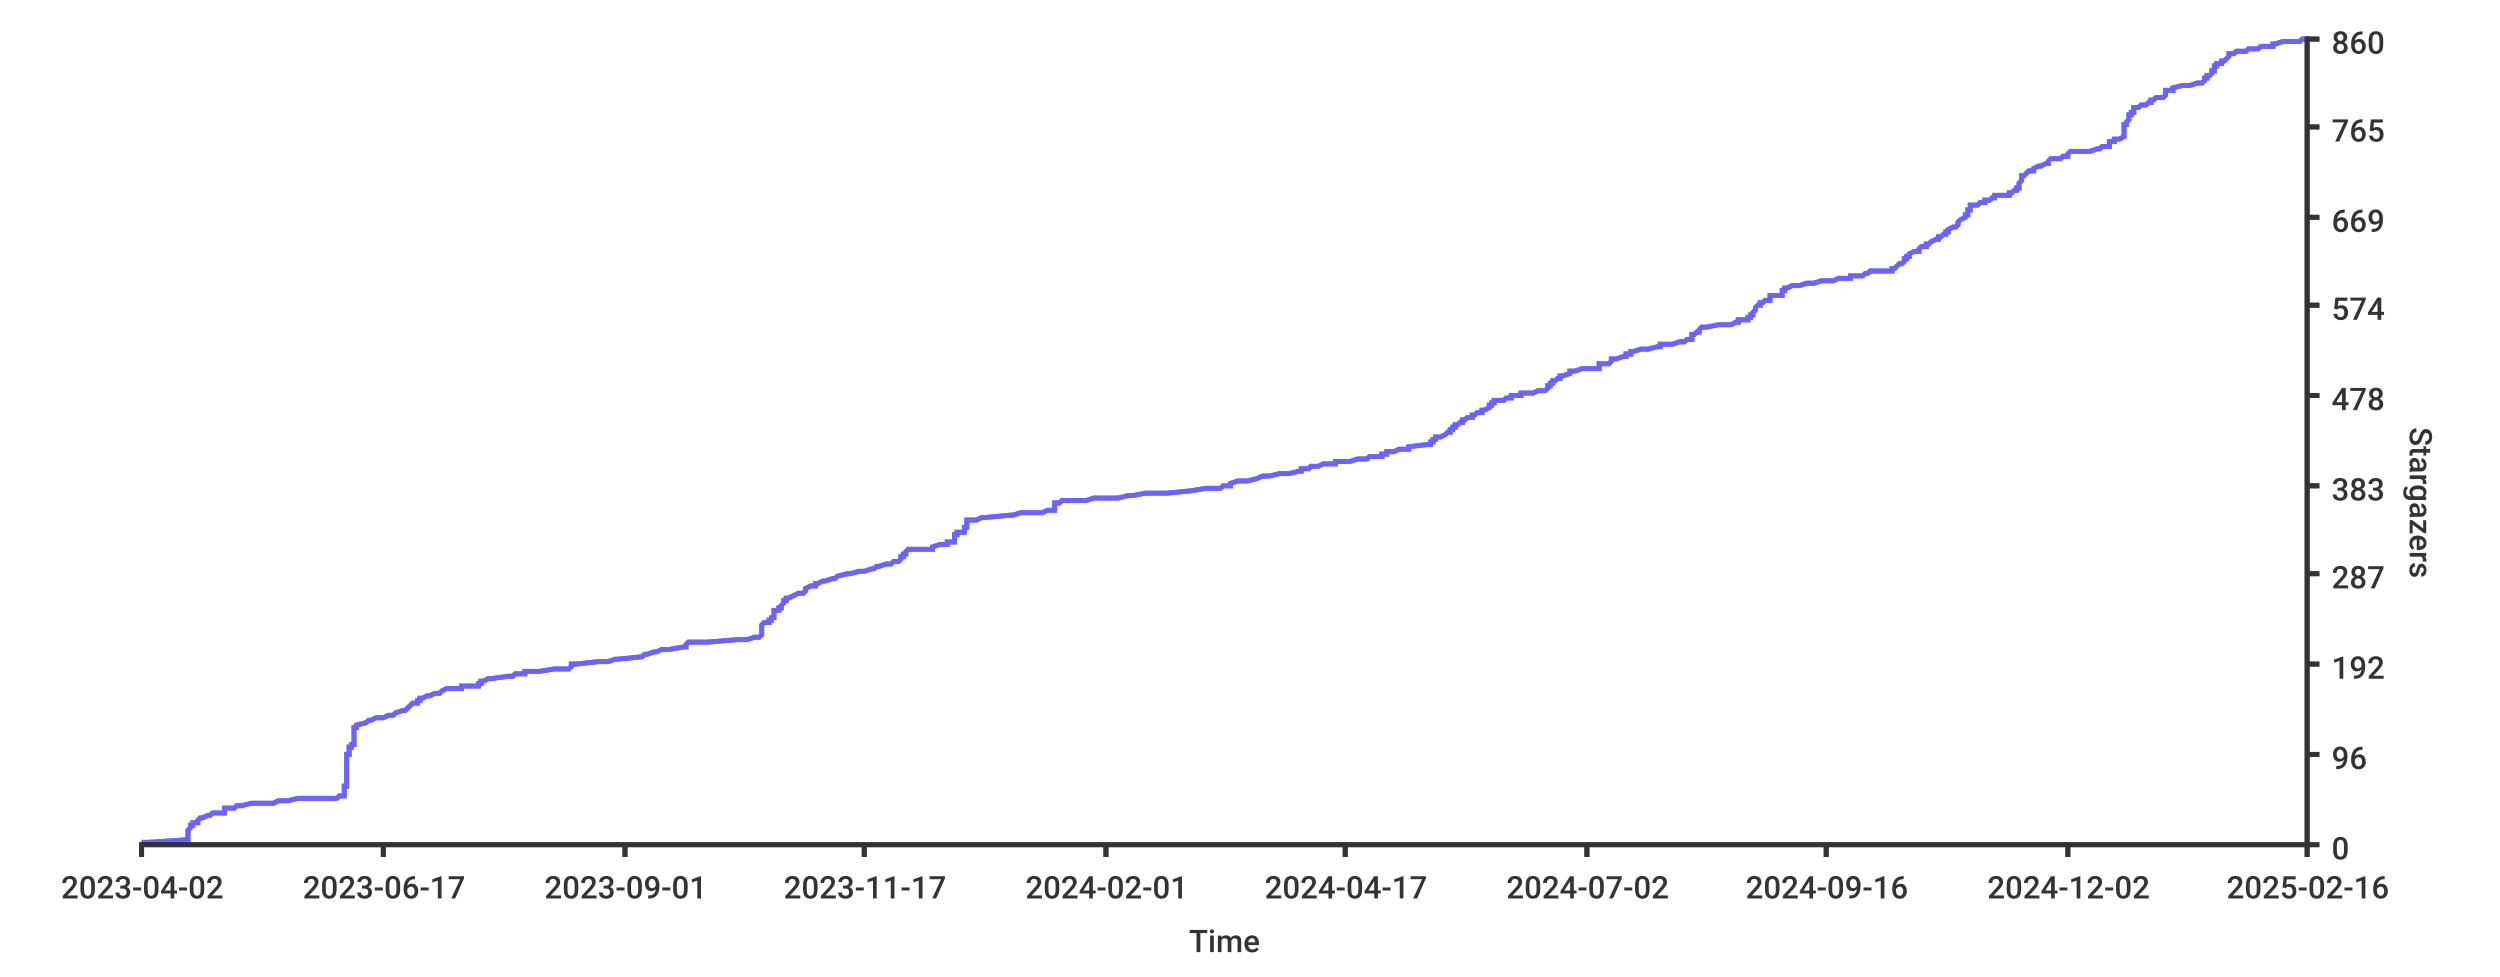
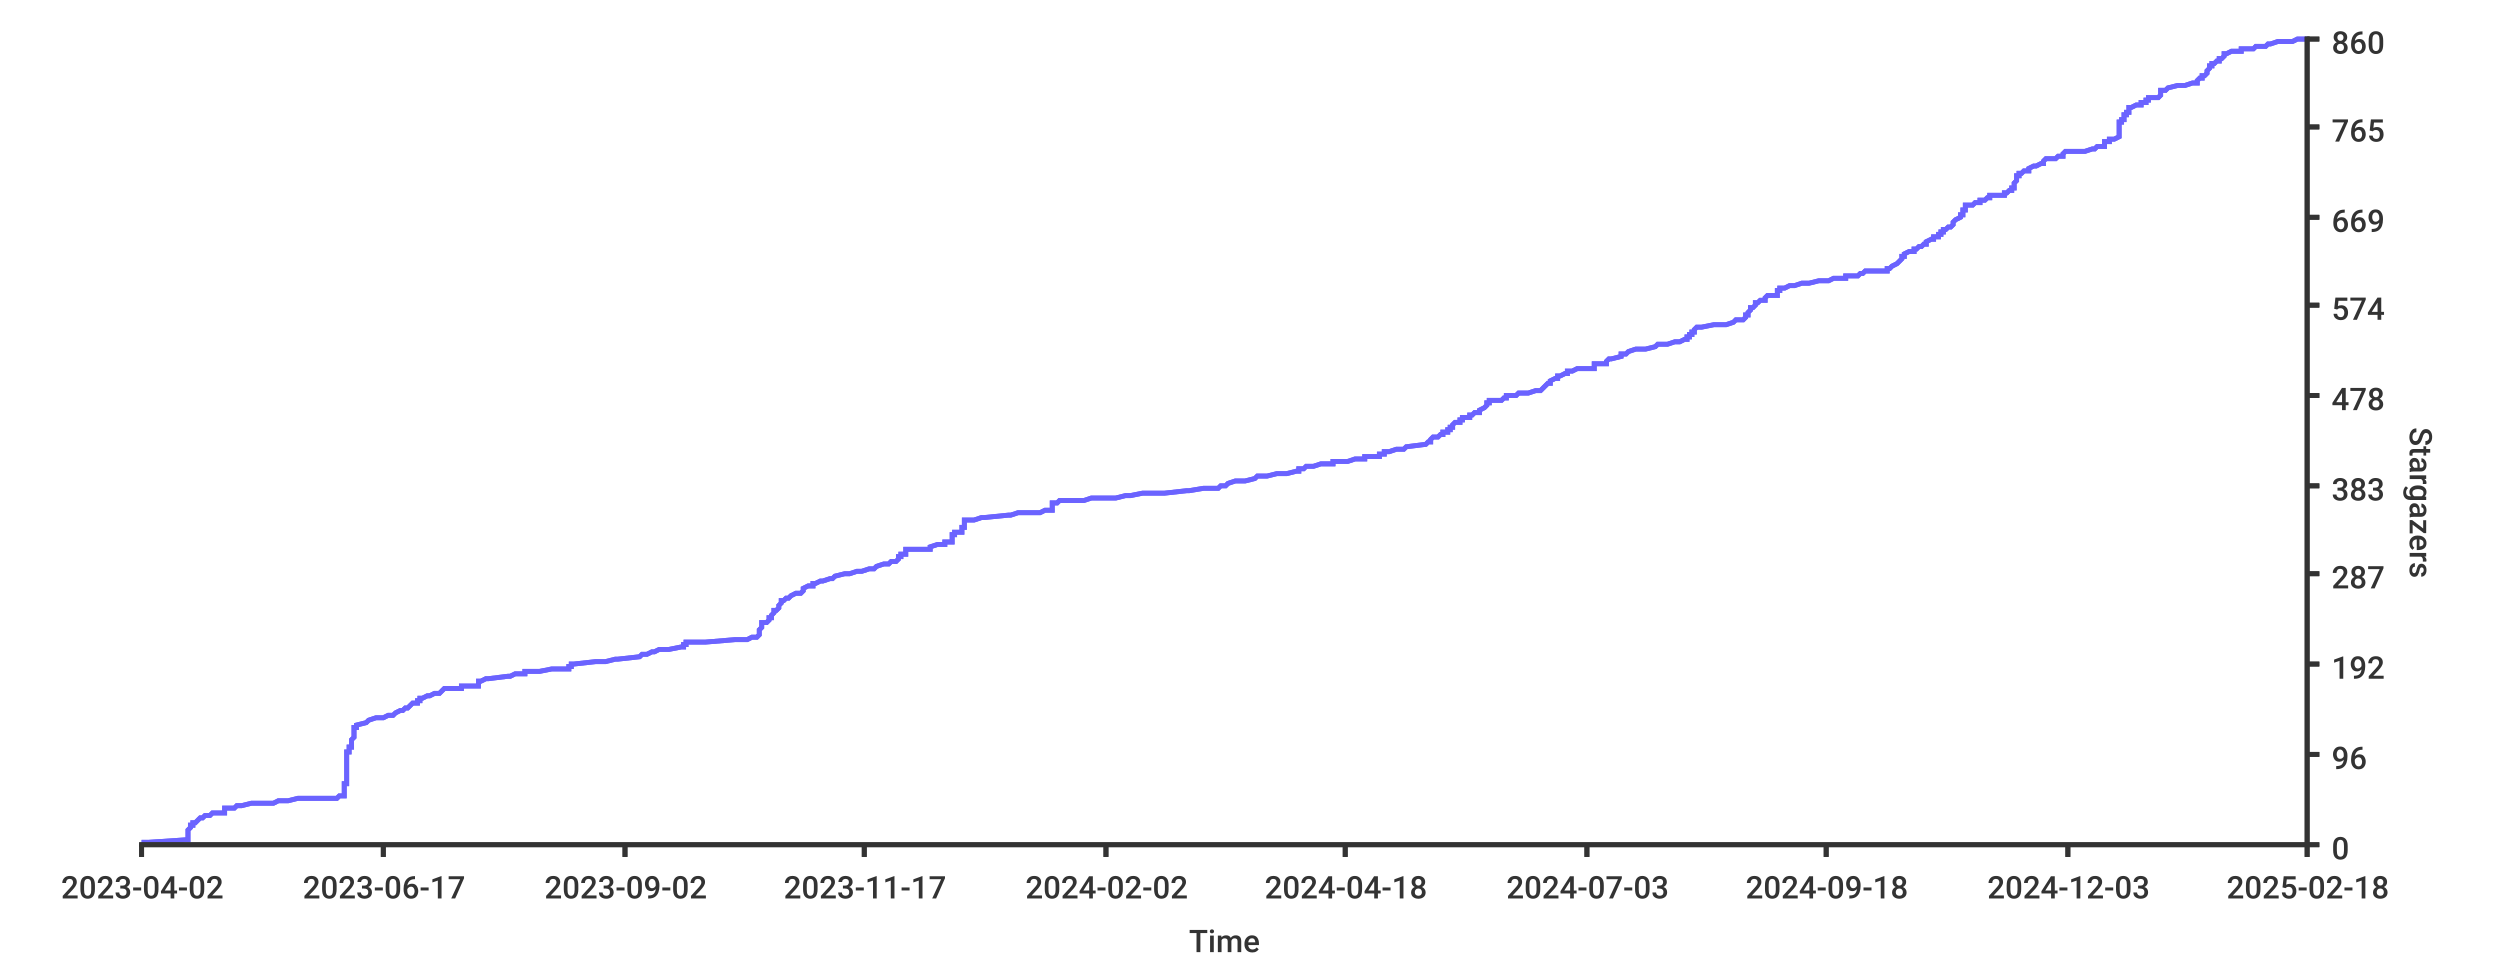
<svg xmlns="http://www.w3.org/2000/svg" width="1024px" height="400px">
  <style type="text/css">
path { fill: none; stroke: rgb(51,51,51); }
path.series { stroke: #6b63ff; }
rect.background { fill: rgb(255,255,255); stroke: none; }

text {
	stroke-width: 0;
	stroke: none;
	fill: rgba(51,51,51,1.0);
	font-size: 12.8px;
	font-family: 'Roboto Medium', sans-serif;
}
</style>
-   <rect x="0" y="0" width="1024px" height="400px" class="background" rx="8" />
-   <rect x="0" y="0" width="1024px" height="400px" class="background" rx="8" />
-   <path stroke-width="2" class="series" d="M 58 345 L 61 345 L 76 344 L 77 344 L 77 344 L 77 343 L 77 343 L 77 342 L 77 342 L 77 342 L 77 341 L 77 341 L 77 341 L 77 340 L 77 340 L 78 339 L 78 339 L 78 339 L 78 338 L 79 338 L 79 337 L 79 337 L 81 337 L 81 336 L 81 336 L 81 336 L 82 335 L 83 335 L 85 334 L 85 334 L 86 334 L 87 333 L 92 333 L 92 332 L 92 332 L 92 332 L 92 331 L 95 331 L 96 331 L 97 330 L 99 330 L 103 329 L 105 329 L 112 329 L 114 328 L 118 328 L 122 327 L 123 327 L 138 327 L 139 326 L 139 326 L 141 326 L 141 325 L 141 325 L 141 324 L 141 324 L 141 324 L 141 323 L 141 323 L 141 322 L 142 322 L 142 322 L 142 321 L 142 321 L 142 321 L 142 320 L 142 320 L 142 319 L 142 319 L 142 319 L 142 318 L 142 318 L 142 317 L 142 317 L 142 317 L 142 316 L 142 316 L 142 316 L 142 315 L 142 315 L 142 314 L 142 314 L 142 314 L 142 313 L 142 313 L 142 313 L 142 312 L 142 312 L 142 311 L 142 311 L 142 311 L 142 310 L 142 310 L 142 309 L 142 309 L 143 309 L 143 308 L 143 308 L 143 308 L 143 307 L 143 307 L 143 306 L 143 306 L 144 306 L 144 305 L 145 305 L 145 304 L 145 304 L 145 304 L 145 303 L 145 303 L 145 303 L 145 302 L 145 302 L 145 301 L 145 301 L 145 301 L 145 300 L 145 300 L 145 299 L 145 299 L 145 299 L 145 298 L 146 298 L 146 298 L 146 297 L 146 297 L 150 296 L 150 296 L 150 296 L 151 295 L 152 295 L 154 294 L 156 294 L 157 294 L 159 293 L 160 293 L 161 293 L 162 292 L 162 292 L 165 291 L 165 291 L 166 291 L 167 290 L 167 290 L 168 289 L 168 289 L 168 289 L 169 288 L 170 288 L 171 288 L 171 287 L 172 287 L 172 286 L 172 286 L 173 286 L 175 285 L 176 285 L 178 284 L 179 284 L 180 284 L 181 283 L 181 283 L 181 283 L 183 282 L 189 282 L 189 281 L 190 281 L 196 281 L 196 280 L 196 280 L 197 280 L 197 279 L 198 279 L 200 278 L 201 278 L 201 278 L 208 277 L 210 277 L 211 276 L 214 276 L 215 276 L 215 275 L 216 275 L 221 275 L 227 274 L 233 274 L 234 273 L 234 273 L 234 273 L 234 272 L 236 272 L 245 271 L 249 271 L 249 271 L 252 270 L 253 270 L 253 270 L 263 269 L 263 269 L 264 268 L 264 268 L 265 268 L 268 267 L 269 267 L 271 266 L 272 266 L 274 266 L 280 265 L 280 265 L 281 265 L 281 264 L 281 264 L 282 263 L 284 263 L 290 263 L 302 262 L 306 262 L 309 261 L 309 261 L 311 261 L 312 260 L 312 260 L 312 260 L 312 259 L 312 259 L 312 258 L 312 258 L 312 258 L 312 257 L 312 257 L 312 256 L 312 256 L 312 256 L 313 255 L 313 255 L 315 255 L 315 254 L 316 254 L 316 253 L 316 253 L 317 253 L 317 252 L 317 252 L 317 251 L 317 251 L 317 251 L 317 250 L 318 250 L 319 250 L 319 249 L 320 249 L 320 248 L 320 248 L 320 248 L 321 247 L 321 247 L 321 247 L 321 246 L 322 246 L 322 245 L 322 245 L 323 245 L 325 244 L 325 244 L 327 243 L 329 243 L 329 243 L 330 242 L 330 242 L 330 242 L 330 241 L 330 241 L 332 240 L 332 240 L 334 240 L 334 239 L 335 239 L 337 238 L 338 238 L 338 238 L 341 237 L 341 237 L 342 237 L 343 236 L 343 236 L 347 235 L 348 235 L 348 235 L 352 234 L 354 234 L 357 233 L 358 233 L 358 233 L 359 232 L 360 232 L 360 232 L 363 231 L 365 231 L 366 230 L 367 230 L 368 230 L 369 229 L 369 229 L 369 228 L 369 228 L 370 228 L 370 227 L 370 227 L 371 227 L 371 226 L 371 226 L 372 225 L 377 225 L 382 225 L 382 224 L 382 224 L 385 223 L 387 223 L 388 223 L 388 222 L 389 222 L 391 222 L 391 221 L 391 221 L 391 220 L 391 220 L 391 220 L 391 219 L 392 219 L 392 218 L 392 218 L 395 218 L 395 217 L 395 217 L 395 217 L 395 216 L 396 216 L 396 215 L 396 215 L 396 215 L 396 214 L 396 214 L 396 214 L 396 213 L 400 213 L 402 212 L 402 212 L 403 212 L 414 211 L 415 211 L 418 210 L 421 210 L 427 210 L 429 209 L 431 209 L 432 209 L 432 208 L 432 208 L 432 207 L 432 207 L 432 207 L 432 206 L 434 206 L 435 205 L 443 205 L 445 205 L 448 204 L 454 204 L 458 204 L 462 203 L 464 203 L 469 202 L 469 202 L 478 202 L 488 201 L 488 201 L 494 200 L 494 200 L 500 200 L 501 199 L 503 199 L 504 199 L 504 198 L 504 198 L 507 197 L 508 197 L 511 197 L 515 196 L 515 196 L 517 195 L 517 195 L 520 195 L 524 194 L 524 194 L 528 194 L 532 193 L 533 193 L 533 192 L 535 192 L 536 192 L 537 191 L 540 191 L 542 190 L 545 190 L 547 190 L 547 189 L 552 189 L 553 189 L 556 188 L 560 188 L 561 187 L 566 187 L 566 187 L 566 186 L 568 186 L 568 185 L 570 185 L 571 185 L 573 184 L 576 184 L 577 184 L 577 183 L 577 183 L 585 182 L 585 182 L 586 182 L 586 181 L 586 181 L 587 181 L 587 180 L 588 180 L 588 179 L 590 179 L 590 179 L 592 178 L 592 178 L 593 177 L 594 177 L 594 177 L 594 176 L 595 176 L 595 176 L 595 175 L 596 175 L 596 174 L 596 174 L 597 174 L 598 173 L 599 173 L 599 172 L 600 172 L 600 172 L 601 171 L 602 171 L 603 171 L 603 170 L 604 170 L 605 169 L 607 169 L 607 169 L 607 168 L 608 168 L 610 167 L 610 167 L 610 167 L 610 166 L 611 166 L 611 166 L 611 165 L 612 165 L 612 164 L 613 164 L 616 164 L 617 163 L 619 163 L 619 162 L 621 162 L 623 162 L 623 161 L 625 161 L 628 161 L 630 160 L 633 160 L 634 159 L 634 159 L 634 159 L 634 158 L 635 158 L 635 157 L 635 157 L 636 157 L 636 156 L 636 156 L 637 156 L 638 155 L 639 155 L 639 154 L 640 154 L 640 154 L 643 153 L 643 153 L 643 152 L 644 152 L 645 152 L 648 151 L 650 151 L 655 151 L 655 150 L 655 150 L 655 149 L 657 149 L 659 149 L 660 148 L 660 148 L 660 148 L 660 147 L 662 147 L 665 146 L 666 146 L 666 146 L 666 145 L 668 145 L 668 144 L 668 144 L 669 144 L 672 143 L 675 143 L 675 143 L 679 142 L 680 142 L 680 141 L 684 141 L 685 141 L 688 140 L 690 140 L 691 139 L 693 139 L 693 139 L 693 138 L 693 138 L 693 138 L 693 137 L 694 137 L 695 136 L 695 136 L 696 136 L 696 135 L 696 135 L 697 134 L 698 134 L 699 134 L 704 133 L 704 133 L 709 133 L 711 132 L 712 132 L 712 131 L 713 131 L 716 131 L 716 130 L 717 130 L 717 129 L 718 129 L 718 129 L 718 128 L 718 128 L 718 128 L 719 127 L 719 127 L 719 126 L 719 126 L 719 126 L 720 125 L 721 125 L 721 124 L 722 124 L 722 124 L 723 123 L 724 123 L 725 123 L 725 122 L 725 122 L 725 121 L 727 121 L 730 121 L 730 120 L 730 120 L 730 119 L 730 119 L 731 119 L 731 118 L 731 118 L 732 118 L 734 117 L 737 117 L 740 116 L 741 116 L 743 116 L 746 115 L 750 115 L 751 115 L 753 114 L 758 114 L 758 113 L 758 113 L 763 113 L 764 112 L 765 112 L 766 111 L 766 111 L 775 111 L 775 110 L 776 110 L 776 110 L 777 109 L 777 109 L 778 108 L 779 108 L 779 108 L 780 107 L 780 107 L 780 106 L 781 106 L 781 106 L 781 105 L 781 105 L 782 105 L 782 104 L 782 104 L 784 103 L 785 103 L 786 103 L 786 102 L 786 102 L 787 101 L 788 101 L 789 101 L 789 100 L 790 100 L 790 100 L 791 99 L 791 99 L 793 98 L 793 98 L 794 98 L 794 97 L 795 97 L 796 96 L 796 96 L 797 96 L 797 95 L 797 95 L 798 95 L 798 94 L 798 94 L 800 93 L 800 93 L 801 93 L 802 92 L 802 92 L 802 91 L 802 91 L 802 91 L 803 90 L 803 90 L 803 90 L 805 89 L 805 89 L 805 88 L 805 88 L 806 88 L 806 87 L 806 87 L 806 86 L 806 86 L 807 86 L 807 85 L 807 85 L 807 85 L 807 84 L 810 84 L 811 83 L 813 83 L 813 83 L 813 82 L 814 82 L 815 82 L 816 81 L 817 81 L 817 80 L 820 80 L 823 80 L 823 79 L 824 79 L 825 78 L 825 78 L 826 78 L 826 77 L 827 77 L 827 77 L 827 76 L 827 76 L 827 75 L 827 75 L 827 75 L 828 74 L 828 74 L 828 73 L 828 73 L 828 73 L 828 72 L 829 72 L 829 72 L 830 71 L 830 71 L 831 70 L 832 70 L 833 70 L 833 69 L 833 69 L 835 68 L 835 68 L 836 68 L 838 67 L 839 67 L 839 67 L 839 66 L 839 66 L 840 65 L 842 65 L 844 65 L 845 64 L 847 64 L 847 63 L 847 63 L 847 63 L 848 62 L 853 62 L 856 62 L 859 61 L 860 61 L 861 60 L 863 60 L 864 60 L 864 59 L 864 59 L 864 58 L 865 58 L 866 58 L 866 57 L 867 57 L 868 57 L 870 56 L 870 56 L 870 55 L 870 55 L 870 55 L 870 54 L 870 54 L 870 53 L 870 53 L 870 53 L 870 52 L 870 52 L 870 52 L 870 51 L 871 51 L 871 50 L 871 50 L 871 50 L 872 49 L 872 49 L 872 49 L 872 48 L 872 48 L 872 47 L 873 47 L 873 47 L 873 46 L 874 46 L 874 45 L 874 45 L 874 45 L 874 44 L 874 44 L 876 44 L 877 43 L 879 43 L 880 42 L 880 42 L 881 42 L 881 41 L 882 41 L 883 40 L 885 40 L 886 40 L 887 39 L 887 39 L 887 39 L 887 38 L 887 38 L 887 37 L 887 37 L 890 37 L 890 36 L 890 36 L 894 35 L 896 35 L 897 35 L 900 34 L 901 34 L 902 34 L 903 33 L 903 33 L 903 32 L 903 32 L 904 32 L 904 31 L 905 31 L 906 30 L 906 30 L 906 30 L 906 29 L 907 29 L 907 29 L 907 28 L 907 28 L 907 27 L 908 27 L 908 27 L 908 26 L 910 26 L 910 25 L 911 25 L 911 25 L 912 24 L 912 24 L 912 24 L 913 23 L 913 23 L 913 22 L 914 22 L 915 22 L 916 21 L 920 21 L 921 20 L 922 20 L 925 20 L 926 19 L 927 19 L 931 19 L 931 18 L 932 18 L 935 17 L 941 17 L 942 17 L 943 16 L 945 16" />
-   <path stroke-width="2" class="series" d="M 58 345 L 61 345 L 76 344 L 77 344 L 77 344 L 77 343 L 77 343 L 77 342 L 77 342 L 77 342 L 77 341 L 77 341 L 77 341 L 77 340 L 77 340 L 78 339 L 78 339 L 78 339 L 78 338 L 79 338 L 79 337 L 79 337 L 81 337 L 81 336 L 81 336 L 81 336 L 82 335 L 83 335 L 85 334 L 85 334 L 86 334 L 87 333 L 92 333 L 92 332 L 92 332 L 92 332 L 92 331 L 95 331 L 96 331 L 97 330 L 99 330 L 103 329 L 105 329 L 112 329 L 114 328 L 118 328 L 122 327 L 123 327 L 138 327 L 139 326 L 139 326 L 141 326 L 141 325 L 141 325 L 141 324 L 141 324 L 141 324 L 141 323 L 141 323 L 141 322 L 142 322 L 142 322 L 142 321 L 142 321 L 142 321 L 142 320 L 142 320 L 142 319 L 142 319 L 142 319 L 142 318 L 142 318 L 142 317 L 142 317 L 142 317 L 142 316 L 142 316 L 142 316 L 142 315 L 142 315 L 142 314 L 142 314 L 142 314 L 142 313 L 142 313 L 142 313 L 142 312 L 142 312 L 142 311 L 142 311 L 142 311 L 142 310 L 142 310 L 142 309 L 142 309 L 143 309 L 143 308 L 143 308 L 143 308 L 143 307 L 143 307 L 143 306 L 143 306 L 144 306 L 144 305 L 145 305 L 145 304 L 145 304 L 145 304 L 145 303 L 145 303 L 145 303 L 145 302 L 145 302 L 145 301 L 145 301 L 145 301 L 145 300 L 145 300 L 145 299 L 145 299 L 145 299 L 145 298 L 146 298 L 146 298 L 146 297 L 146 297 L 150 296 L 150 296 L 150 296 L 151 295 L 152 295 L 154 294 L 156 294 L 157 294 L 159 293 L 160 293 L 161 293 L 162 292 L 162 292 L 165 291 L 165 291 L 166 291 L 167 290 L 167 290 L 168 289 L 168 289 L 168 289 L 169 288 L 170 288 L 171 288 L 171 287 L 172 287 L 172 286 L 172 286 L 173 286 L 175 285 L 176 285 L 178 284 L 179 284 L 180 284 L 181 283 L 181 283 L 181 283 L 183 282 L 189 282 L 189 281 L 190 281 L 196 281 L 196 280 L 196 280 L 197 280 L 197 279 L 198 279 L 200 278 L 201 278 L 201 278 L 208 277 L 210 277 L 211 276 L 214 276 L 215 276 L 215 275 L 216 275 L 221 275 L 227 274 L 233 274 L 234 273 L 234 273 L 234 273 L 234 272 L 236 272 L 245 271 L 249 271 L 249 271 L 252 270 L 253 270 L 253 270 L 263 269 L 263 269 L 264 268 L 264 268 L 265 268 L 268 267 L 269 267 L 271 266 L 272 266 L 274 266 L 280 265 L 280 265 L 281 265 L 281 264 L 281 264 L 282 263 L 284 263 L 290 263 L 302 262 L 306 262 L 309 261 L 309 261 L 311 261 L 312 260 L 312 260 L 312 260 L 312 259 L 312 259 L 312 258 L 312 258 L 312 258 L 312 257 L 312 257 L 312 256 L 312 256 L 312 256 L 313 255 L 313 255 L 315 255 L 315 254 L 316 254 L 316 253 L 316 253 L 317 253 L 317 252 L 317 252 L 317 251 L 317 251 L 317 251 L 317 250 L 318 250 L 319 250 L 319 249 L 320 249 L 320 248 L 320 248 L 320 248 L 321 247 L 321 247 L 321 247 L 321 246 L 322 246 L 322 245 L 322 245 L 323 245 L 325 244 L 325 244 L 327 243 L 329 243 L 329 243 L 330 242 L 330 242 L 330 242 L 330 241 L 330 241 L 332 240 L 332 240 L 334 240 L 334 239 L 335 239 L 337 238 L 338 238 L 338 238 L 341 237 L 341 237 L 342 237 L 343 236 L 343 236 L 347 235 L 348 235 L 348 235 L 352 234 L 354 234 L 357 233 L 358 233 L 358 233 L 359 232 L 360 232 L 360 232 L 363 231 L 365 231 L 366 230 L 367 230 L 368 230 L 369 229 L 369 229 L 369 228 L 369 228 L 370 228 L 370 227 L 370 227 L 371 227 L 371 226 L 371 226 L 372 225 L 377 225 L 382 225 L 382 224 L 382 224 L 385 223 L 387 223 L 388 223 L 388 222 L 389 222 L 391 222 L 391 221 L 391 221 L 391 220 L 391 220 L 391 220 L 391 219 L 392 219 L 392 218 L 392 218 L 395 218 L 395 217 L 395 217 L 395 217 L 395 216 L 396 216 L 396 215 L 396 215 L 396 215 L 396 214 L 396 214 L 396 214 L 396 213 L 400 213 L 402 212 L 402 212 L 403 212 L 414 211 L 415 211 L 418 210 L 421 210 L 427 210 L 429 209 L 431 209 L 432 209 L 432 208 L 432 208 L 432 207 L 432 207 L 432 207 L 432 206 L 434 206 L 435 205 L 443 205 L 445 205 L 448 204 L 454 204 L 458 204 L 462 203 L 464 203 L 469 202 L 469 202 L 478 202 L 488 201 L 488 201 L 494 200 L 494 200 L 500 200 L 501 199 L 503 199 L 504 199 L 504 198 L 504 198 L 507 197 L 508 197 L 511 197 L 515 196 L 515 196 L 517 195 L 517 195 L 520 195 L 524 194 L 524 194 L 528 194 L 532 193 L 533 193 L 533 192 L 535 192 L 536 192 L 537 191 L 540 191 L 542 190 L 545 190 L 547 190 L 547 189 L 552 189 L 553 189 L 556 188 L 560 188 L 561 187 L 566 187 L 566 187 L 566 186 L 568 186 L 568 185 L 570 185 L 571 185 L 573 184 L 576 184 L 577 184 L 577 183 L 577 183 L 585 182 L 585 182 L 586 182 L 586 181 L 586 181 L 587 181 L 587 180 L 588 180 L 588 179 L 590 179 L 590 179 L 592 178 L 592 178 L 593 177 L 594 177 L 594 177 L 594 176 L 595 176 L 595 176 L 595 175 L 596 175 L 596 174 L 596 174 L 597 174 L 598 173 L 599 173 L 599 172 L 600 172 L 600 172 L 601 171 L 602 171 L 603 171 L 603 170 L 604 170 L 605 169 L 607 169 L 607 169 L 607 168 L 608 168 L 610 167 L 610 167 L 610 167 L 610 166 L 611 166 L 611 166 L 611 165 L 612 165 L 612 164 L 613 164 L 616 164 L 617 163 L 619 163 L 619 162 L 621 162 L 623 162 L 623 161 L 625 161 L 628 161 L 630 160 L 633 160 L 634 159 L 634 159 L 634 159 L 634 158 L 635 158 L 635 157 L 635 157 L 636 157 L 636 156 L 636 156 L 637 156 L 638 155 L 639 155 L 639 154 L 640 154 L 640 154 L 643 153 L 643 153 L 643 152 L 644 152 L 645 152 L 648 151 L 650 151 L 655 151 L 655 150 L 655 150 L 655 149 L 657 149 L 659 149 L 660 148 L 660 148 L 660 148 L 660 147 L 662 147 L 665 146 L 666 146 L 666 146 L 666 145 L 668 145 L 668 144 L 668 144 L 669 144 L 672 143 L 675 143 L 675 143 L 679 142 L 680 142 L 680 141 L 684 141 L 685 141 L 688 140 L 690 140 L 691 139 L 693 139 L 693 139 L 693 138 L 693 138 L 693 138 L 693 137 L 694 137 L 695 136 L 695 136 L 696 136 L 696 135 L 696 135 L 697 134 L 698 134 L 699 134 L 704 133 L 704 133 L 709 133 L 711 132 L 712 132 L 712 131 L 713 131 L 716 131 L 716 130 L 717 130 L 717 129 L 718 129 L 718 129 L 718 128 L 718 128 L 718 128 L 719 127 L 719 127 L 719 126 L 719 126 L 719 126 L 720 125 L 721 125 L 721 124 L 722 124 L 722 124 L 723 123 L 724 123 L 725 123 L 725 122 L 725 122 L 725 121 L 727 121 L 730 121 L 730 120 L 730 120 L 730 119 L 730 119 L 731 119 L 731 118 L 731 118 L 732 118 L 734 117 L 737 117 L 740 116 L 741 116 L 743 116 L 746 115 L 750 115 L 751 115 L 753 114 L 758 114 L 758 113 L 758 113 L 763 113 L 764 112 L 765 112 L 766 111 L 766 111 L 775 111 L 775 110 L 776 110 L 776 110 L 777 109 L 777 109 L 778 108 L 779 108 L 779 108 L 780 107 L 780 107 L 780 106 L 781 106 L 781 106 L 781 105 L 781 105 L 782 105 L 782 104 L 782 104 L 784 103 L 785 103 L 786 103 L 786 102 L 786 102 L 787 101 L 788 101 L 789 101 L 789 100 L 790 100 L 790 100 L 791 99 L 791 99 L 793 98 L 793 98 L 794 98 L 794 97 L 795 97 L 796 96 L 796 96 L 797 96 L 797 95 L 797 95 L 798 95 L 798 94 L 798 94 L 800 93 L 800 93 L 801 93 L 802 92 L 802 92 L 802 91 L 802 91 L 802 91 L 803 90 L 803 90 L 803 90 L 805 89 L 805 89 L 805 88 L 805 88 L 806 88 L 806 87 L 806 87 L 806 86 L 806 86 L 807 86 L 807 85 L 807 85 L 807 85 L 807 84 L 810 84 L 811 83 L 813 83 L 813 83 L 813 82 L 814 82 L 815 82 L 816 81 L 817 81 L 817 80 L 820 80 L 823 80 L 823 79 L 824 79 L 825 78 L 825 78 L 826 78 L 826 77 L 827 77 L 827 77 L 827 76 L 827 76 L 827 75 L 827 75 L 827 75 L 828 74 L 828 74 L 828 73 L 828 73 L 828 73 L 828 72 L 829 72 L 829 72 L 830 71 L 830 71 L 831 70 L 832 70 L 833 70 L 833 69 L 833 69 L 835 68 L 835 68 L 836 68 L 838 67 L 839 67 L 839 67 L 839 66 L 839 66 L 840 65 L 842 65 L 844 65 L 845 64 L 847 64 L 847 63 L 847 63 L 847 63 L 848 62 L 853 62 L 856 62 L 859 61 L 860 61 L 861 60 L 863 60 L 864 60 L 864 59 L 864 59 L 864 58 L 865 58 L 866 58 L 866 57 L 867 57 L 868 57 L 870 56 L 870 56 L 870 55 L 870 55 L 870 55 L 870 54 L 870 54 L 870 53 L 870 53 L 870 53 L 870 52 L 870 52 L 870 52 L 870 51 L 871 51 L 871 50 L 871 50 L 871 50 L 872 49 L 872 49 L 872 49 L 872 48 L 872 48 L 872 47 L 873 47 L 873 47 L 873 46 L 874 46 L 874 45 L 874 45 L 874 45 L 874 44 L 874 44 L 876 44 L 877 43 L 879 43 L 880 42 L 880 42 L 881 42 L 881 41 L 882 41 L 883 40 L 885 40 L 886 40 L 887 39 L 887 39 L 887 39 L 887 38 L 887 38 L 887 37 L 887 37 L 890 37 L 890 36 L 890 36 L 894 35 L 896 35 L 897 35 L 900 34 L 901 34 L 902 34 L 903 33 L 903 33 L 903 32 L 903 32 L 904 32 L 904 31 L 905 31 L 906 30 L 906 30 L 906 30 L 906 29 L 907 29 L 907 29 L 907 28 L 907 28 L 907 27 L 908 27 L 908 27 L 908 26 L 910 26 L 910 25 L 911 25 L 911 25 L 912 24 L 912 24 L 912 24 L 913 23 L 913 23 L 913 22 L 914 22 L 915 22 L 916 21 L 920 21 L 921 20 L 922 20 L 925 20 L 926 19 L 927 19 L 931 19 L 931 18 L 932 18 L 935 17 L 941 17 L 942 17 L 943 16 L 945 16" />
+   <rect y="0" width="1024px" height="400px" class="background" rx="8" x="0" />
+   <rect height="400px" class="background" rx="8" x="0" y="0" width="1024px" />
+   <path stroke-width="2" class="series" d="M 58 345 L 61 345 L 76 344 L 77 344 L 77 344 L 77 343 L 77 343 L 77 342 L 77 342 L 77 342 L 77 341 L 77 341 L 77 341 L 77 340 L 77 340 L 78 339 L 78 339 L 78 339 L 78 338 L 79 338 L 79 337 L 79 337 L 80 337 L 81 336 L 81 336 L 81 336 L 82 335 L 83 335 L 84 334 L 85 334 L 86 334 L 87 333 L 92 333 L 92 332 L 92 332 L 92 332 L 92 331 L 95 331 L 96 331 L 97 330 L 99 330 L 103 329 L 105 329 L 112 329 L 114 328 L 118 328 L 122 327 L 123 327 L 138 327 L 139 326 L 139 326 L 141 326 L 141 325 L 141 325 L 141 324 L 141 324 L 141 324 L 141 323 L 141 323 L 141 322 L 141 322 L 141 322 L 141 321 L 142 321 L 142 321 L 142 320 L 142 320 L 142 319 L 142 319 L 142 319 L 142 318 L 142 318 L 142 317 L 142 317 L 142 317 L 142 316 L 142 316 L 142 316 L 142 315 L 142 315 L 142 314 L 142 314 L 142 314 L 142 313 L 142 313 L 142 313 L 142 312 L 142 312 L 142 311 L 142 311 L 142 311 L 142 310 L 142 310 L 142 309 L 142 309 L 142 309 L 142 308 L 143 308 L 143 308 L 143 307 L 143 307 L 143 306 L 143 306 L 144 306 L 144 305 L 144 305 L 144 304 L 144 304 L 144 304 L 144 303 L 144 303 L 144 303 L 145 302 L 145 302 L 145 301 L 145 301 L 145 301 L 145 300 L 145 300 L 145 299 L 145 299 L 145 299 L 145 298 L 146 298 L 146 298 L 146 297 L 146 297 L 150 296 L 150 296 L 150 296 L 151 295 L 151 295 L 154 294 L 156 294 L 157 294 L 159 293 L 160 293 L 161 293 L 162 292 L 162 292 L 164 291 L 165 291 L 165 291 L 166 290 L 167 290 L 168 289 L 168 289 L 168 289 L 169 288 L 170 288 L 171 288 L 171 287 L 172 287 L 172 286 L 172 286 L 173 286 L 175 285 L 176 285 L 178 284 L 179 284 L 180 284 L 181 283 L 181 283 L 181 283 L 182 282 L 189 282 L 189 281 L 190 281 L 196 281 L 196 280 L 196 280 L 196 280 L 196 279 L 197 279 L 199 278 L 200 278 L 200 278 L 208 277 L 209 277 L 211 276 L 213 276 L 215 276 L 215 275 L 216 275 L 221 275 L 226 274 L 233 274 L 233 273 L 233 273 L 234 273 L 234 272 L 235 272 L 244 271 L 248 271 L 248 271 L 252 270 L 252 270 L 253 270 L 262 269 L 262 269 L 263 268 L 263 268 L 265 268 L 267 267 L 268 267 L 270 266 L 272 266 L 274 266 L 279 265 L 279 265 L 280 265 L 280 264 L 281 264 L 281 263 L 284 263 L 289 263 L 301 262 L 306 262 L 308 261 L 309 261 L 310 261 L 311 260 L 311 260 L 311 260 L 311 259 L 311 259 L 311 258 L 311 258 L 311 258 L 312 257 L 312 257 L 312 256 L 312 256 L 312 256 L 312 255 L 313 255 L 314 255 L 315 254 L 315 254 L 315 253 L 315 253 L 316 253 L 316 252 L 316 252 L 317 251 L 317 251 L 317 251 L 317 250 L 318 250 L 318 250 L 319 249 L 319 249 L 319 248 L 319 248 L 319 248 L 320 247 L 320 247 L 320 247 L 320 246 L 321 246 L 322 245 L 322 245 L 323 245 L 324 244 L 324 244 L 326 243 L 328 243 L 328 243 L 329 242 L 329 242 L 329 242 L 329 241 L 329 241 L 331 240 L 332 240 L 333 240 L 333 239 L 334 239 L 336 238 L 337 238 L 337 238 L 340 237 L 340 237 L 341 237 L 342 236 L 342 236 L 346 235 L 347 235 L 348 235 L 351 234 L 353 234 L 356 233 L 357 233 L 358 233 L 359 232 L 359 232 L 359 232 L 362 231 L 364 231 L 365 230 L 366 230 L 367 230 L 368 229 L 368 229 L 368 228 L 368 228 L 369 228 L 369 227 L 369 227 L 371 227 L 371 226 L 371 226 L 371 225 L 376 225 L 381 225 L 381 224 L 381 224 L 384 223 L 386 223 L 387 223 L 387 222 L 389 222 L 390 222 L 390 221 L 390 221 L 390 220 L 390 220 L 390 220 L 390 219 L 391 219 L 391 218 L 391 218 L 394 218 L 394 217 L 394 217 L 394 217 L 394 216 L 395 216 L 395 215 L 395 215 L 395 215 L 395 214 L 395 214 L 395 214 L 395 213 L 399 213 L 402 212 L 402 212 L 403 212 L 413 211 L 414 211 L 417 210 L 420 210 L 426 210 L 428 209 L 430 209 L 431 209 L 431 208 L 431 208 L 431 207 L 431 207 L 431 207 L 431 206 L 433 206 L 434 205 L 442 205 L 444 205 L 447 204 L 453 204 L 457 204 L 461 203 L 463 203 L 468 202 L 468 202 L 477 202 L 486 201 L 487 201 L 493 200 L 493 200 L 499 200 L 500 199 L 502 199 L 502 199 L 503 198 L 503 198 L 506 197 L 507 197 L 510 197 L 514 196 L 514 196 L 515 195 L 516 195 L 519 195 L 523 194 L 523 194 L 527 194 L 531 193 L 532 193 L 532 192 L 533 192 L 534 192 L 535 191 L 538 191 L 541 190 L 544 190 L 546 190 L 546 189 L 551 189 L 552 189 L 555 188 L 559 188 L 559 187 L 564 187 L 565 187 L 565 186 L 567 186 L 567 185 L 569 185 L 569 185 L 572 184 L 574 184 L 575 184 L 576 183 L 576 183 L 584 182 L 584 182 L 584 182 L 585 181 L 585 181 L 586 181 L 586 180 L 586 180 L 587 179 L 589 179 L 589 179 L 590 178 L 591 178 L 591 177 L 592 177 L 593 177 L 593 176 L 594 176 L 594 176 L 594 175 L 595 175 L 595 174 L 595 174 L 595 174 L 596 173 L 598 173 L 598 172 L 598 172 L 599 172 L 599 171 L 601 171 L 602 171 L 602 170 L 603 170 L 604 169 L 605 169 L 606 169 L 606 168 L 606 168 L 608 167 L 608 167 L 608 167 L 609 166 L 609 166 L 609 166 L 609 165 L 610 165 L 610 164 L 611 164 L 615 164 L 616 163 L 617 163 L 617 162 L 620 162 L 621 162 L 622 161 L 624 161 L 626 161 L 629 160 L 631 160 L 632 159 L 632 159 L 632 159 L 633 158 L 633 158 L 634 157 L 634 157 L 635 157 L 635 156 L 635 156 L 635 156 L 637 155 L 638 155 L 638 154 L 639 154 L 639 154 L 641 153 L 642 153 L 642 152 L 643 152 L 644 152 L 646 151 L 649 151 L 653 151 L 653 150 L 653 150 L 653 149 L 655 149 L 658 149 L 658 148 L 658 148 L 658 148 L 659 147 L 660 147 L 664 146 L 664 146 L 664 146 L 664 145 L 666 145 L 667 144 L 667 144 L 667 144 L 670 143 L 674 143 L 674 143 L 678 142 L 678 142 L 679 141 L 682 141 L 683 141 L 686 140 L 688 140 L 690 139 L 691 139 L 691 139 L 691 138 L 692 138 L 692 138 L 692 137 L 693 137 L 693 136 L 693 136 L 694 136 L 694 135 L 694 135 L 695 134 L 697 134 L 697 134 L 702 133 L 702 133 L 707 133 L 710 132 L 710 132 L 711 131 L 711 131 L 714 131 L 715 130 L 715 130 L 715 129 L 716 129 L 716 129 L 716 128 L 716 128 L 716 128 L 717 127 L 717 127 L 717 126 L 717 126 L 718 126 L 719 125 L 719 125 L 719 124 L 720 124 L 720 124 L 721 123 L 722 123 L 723 123 L 723 122 L 723 122 L 724 121 L 725 121 L 728 121 L 728 120 L 728 120 L 728 119 L 728 119 L 729 119 L 729 118 L 729 118 L 731 118 L 733 117 L 735 117 L 738 116 L 739 116 L 741 116 L 745 115 L 748 115 L 749 115 L 751 114 L 756 114 L 756 113 L 756 113 L 761 113 L 762 112 L 763 112 L 764 111 L 764 111 L 773 111 L 773 110 L 774 110 L 774 110 L 775 109 L 775 109 L 777 108 L 777 108 L 777 108 L 778 107 L 778 107 L 779 106 L 779 106 L 779 106 L 779 105 L 780 105 L 780 105 L 780 104 L 780 104 L 782 103 L 783 103 L 784 103 L 784 102 L 785 102 L 786 101 L 786 101 L 787 101 L 788 100 L 789 100 L 789 100 L 789 99 L 789 99 L 791 98 L 791 98 L 792 98 L 792 97 L 794 97 L 794 96 L 795 96 L 795 96 L 795 95 L 795 95 L 796 95 L 796 94 L 797 94 L 798 93 L 798 93 L 799 93 L 800 92 L 800 92 L 800 91 L 800 91 L 800 91 L 801 90 L 801 90 L 801 90 L 803 89 L 803 89 L 803 88 L 803 88 L 804 88 L 804 87 L 804 87 L 804 86 L 804 86 L 805 86 L 805 85 L 805 85 L 805 85 L 805 84 L 808 84 L 809 83 L 811 83 L 811 83 L 811 82 L 812 82 L 813 82 L 814 81 L 815 81 L 815 80 L 818 80 L 821 80 L 821 79 L 822 79 L 823 78 L 823 78 L 824 78 L 824 77 L 825 77 L 825 77 L 825 76 L 825 76 L 825 75 L 825 75 L 825 75 L 826 74 L 826 74 L 826 73 L 826 73 L 826 73 L 826 72 L 827 72 L 827 72 L 827 71 L 828 71 L 829 70 L 830 70 L 831 70 L 831 69 L 831 69 L 833 68 L 833 68 L 834 68 L 836 67 L 837 67 L 837 67 L 837 66 L 837 66 L 838 65 L 840 65 L 842 65 L 843 64 L 845 64 L 845 63 L 845 63 L 845 63 L 846 62 L 851 62 L 854 62 L 857 61 L 858 61 L 859 60 L 860 60 L 862 60 L 862 59 L 862 59 L 862 58 L 863 58 L 864 58 L 864 57 L 864 57 L 866 57 L 868 56 L 868 56 L 868 55 L 868 55 L 868 55 L 868 54 L 868 54 L 868 53 L 868 53 L 868 53 L 868 52 L 868 52 L 868 52 L 868 51 L 868 51 L 868 50 L 869 50 L 869 50 L 869 49 L 870 49 L 870 49 L 870 48 L 870 48 L 870 47 L 871 47 L 871 47 L 871 46 L 872 46 L 872 45 L 872 45 L 872 45 L 872 44 L 872 44 L 873 44 L 875 43 L 877 43 L 877 42 L 878 42 L 879 42 L 879 41 L 880 41 L 880 40 L 883 40 L 884 40 L 885 39 L 885 39 L 885 39 L 885 38 L 885 38 L 885 37 L 885 37 L 887 37 L 888 36 L 888 36 L 892 35 L 894 35 L 895 35 L 898 34 L 899 34 L 900 34 L 900 33 L 900 33 L 901 32 L 901 32 L 902 32 L 902 31 L 903 31 L 904 30 L 904 30 L 904 30 L 904 29 L 904 29 L 904 29 L 905 28 L 905 28 L 905 27 L 905 27 L 906 27 L 906 26 L 907 26 L 908 25 L 908 25 L 909 25 L 909 24 L 909 24 L 910 24 L 911 23 L 911 23 L 911 22 L 912 22 L 912 22 L 914 21 L 918 21 L 918 20 L 920 20 L 923 20 L 924 19 L 925 19 L 928 19 L 929 18 L 930 18 L 933 17 L 939 17 L 939 17 L 941 16 L 943 16 L 945 16" />
+   <path stroke-width="2" class="series" d="M 58 345 L 61 345 L 76 344 L 77 344 L 77 344 L 77 343 L 77 343 L 77 342 L 77 342 L 77 342 L 77 341 L 77 341 L 77 341 L 77 340 L 77 340 L 78 339 L 78 339 L 78 339 L 78 338 L 79 338 L 79 337 L 79 337 L 80 337 L 81 336 L 81 336 L 81 336 L 82 335 L 83 335 L 84 334 L 85 334 L 86 334 L 87 333 L 92 333 L 92 332 L 92 332 L 92 332 L 92 331 L 95 331 L 96 331 L 97 330 L 99 330 L 103 329 L 105 329 L 112 329 L 114 328 L 118 328 L 122 327 L 123 327 L 138 327 L 139 326 L 139 326 L 141 326 L 141 325 L 141 325 L 141 324 L 141 324 L 141 324 L 141 323 L 141 323 L 141 322 L 141 322 L 141 322 L 141 321 L 142 321 L 142 321 L 142 320 L 142 320 L 142 319 L 142 319 L 142 319 L 142 318 L 142 318 L 142 317 L 142 317 L 142 317 L 142 316 L 142 316 L 142 316 L 142 315 L 142 315 L 142 314 L 142 314 L 142 314 L 142 313 L 142 313 L 142 313 L 142 312 L 142 312 L 142 311 L 142 311 L 142 311 L 142 310 L 142 310 L 142 309 L 142 309 L 142 309 L 142 308 L 143 308 L 143 308 L 143 307 L 143 307 L 143 306 L 143 306 L 144 306 L 144 305 L 144 305 L 144 304 L 144 304 L 144 304 L 144 303 L 144 303 L 144 303 L 145 302 L 145 302 L 145 301 L 145 301 L 145 301 L 145 300 L 145 300 L 145 299 L 145 299 L 145 299 L 145 298 L 146 298 L 146 298 L 146 297 L 146 297 L 150 296 L 150 296 L 150 296 L 151 295 L 151 295 L 154 294 L 156 294 L 157 294 L 159 293 L 160 293 L 161 293 L 162 292 L 162 292 L 164 291 L 165 291 L 165 291 L 166 290 L 167 290 L 168 289 L 168 289 L 168 289 L 169 288 L 170 288 L 171 288 L 171 287 L 172 287 L 172 286 L 172 286 L 173 286 L 175 285 L 176 285 L 178 284 L 179 284 L 180 284 L 181 283 L 181 283 L 181 283 L 182 282 L 189 282 L 189 281 L 190 281 L 196 281 L 196 280 L 196 280 L 196 280 L 196 279 L 197 279 L 199 278 L 200 278 L 200 278 L 208 277 L 209 277 L 211 276 L 213 276 L 215 276 L 215 275 L 216 275 L 221 275 L 226 274 L 233 274 L 233 273 L 233 273 L 234 273 L 234 272 L 235 272 L 244 271 L 248 271 L 248 271 L 252 270 L 252 270 L 253 270 L 262 269 L 262 269 L 263 268 L 263 268 L 265 268 L 267 267 L 268 267 L 270 266 L 272 266 L 274 266 L 279 265 L 279 265 L 280 265 L 280 264 L 281 264 L 281 263 L 284 263 L 289 263 L 301 262 L 306 262 L 308 261 L 309 261 L 310 261 L 311 260 L 311 260 L 311 260 L 311 259 L 311 259 L 311 258 L 311 258 L 311 258 L 312 257 L 312 257 L 312 256 L 312 256 L 312 256 L 312 255 L 313 255 L 314 255 L 315 254 L 315 254 L 315 253 L 315 253 L 316 253 L 316 252 L 316 252 L 317 251 L 317 251 L 317 251 L 317 250 L 318 250 L 318 250 L 319 249 L 319 249 L 319 248 L 319 248 L 319 248 L 320 247 L 320 247 L 320 247 L 320 246 L 321 246 L 322 245 L 322 245 L 323 245 L 324 244 L 324 244 L 326 243 L 328 243 L 328 243 L 329 242 L 329 242 L 329 242 L 329 241 L 329 241 L 331 240 L 332 240 L 333 240 L 333 239 L 334 239 L 336 238 L 337 238 L 337 238 L 340 237 L 340 237 L 341 237 L 342 236 L 342 236 L 346 235 L 347 235 L 348 235 L 351 234 L 353 234 L 356 233 L 357 233 L 358 233 L 359 232 L 359 232 L 359 232 L 362 231 L 364 231 L 365 230 L 366 230 L 367 230 L 368 229 L 368 229 L 368 228 L 368 228 L 369 228 L 369 227 L 369 227 L 371 227 L 371 226 L 371 226 L 371 225 L 376 225 L 381 225 L 381 224 L 381 224 L 384 223 L 386 223 L 387 223 L 387 222 L 389 222 L 390 222 L 390 221 L 390 221 L 390 220 L 390 220 L 390 220 L 390 219 L 391 219 L 391 218 L 391 218 L 394 218 L 394 217 L 394 217 L 394 217 L 394 216 L 395 216 L 395 215 L 395 215 L 395 215 L 395 214 L 395 214 L 395 214 L 395 213 L 399 213 L 402 212 L 402 212 L 403 212 L 413 211 L 414 211 L 417 210 L 420 210 L 426 210 L 428 209 L 430 209 L 431 209 L 431 208 L 431 208 L 431 207 L 431 207 L 431 207 L 431 206 L 433 206 L 434 205 L 442 205 L 444 205 L 447 204 L 453 204 L 457 204 L 461 203 L 463 203 L 468 202 L 468 202 L 477 202 L 486 201 L 487 201 L 493 200 L 493 200 L 499 200 L 500 199 L 502 199 L 502 199 L 503 198 L 503 198 L 506 197 L 507 197 L 510 197 L 514 196 L 514 196 L 515 195 L 516 195 L 519 195 L 523 194 L 523 194 L 527 194 L 531 193 L 532 193 L 532 192 L 533 192 L 534 192 L 535 191 L 538 191 L 541 190 L 544 190 L 546 190 L 546 189 L 551 189 L 552 189 L 555 188 L 559 188 L 559 187 L 564 187 L 565 187 L 565 186 L 567 186 L 567 185 L 569 185 L 569 185 L 572 184 L 574 184 L 575 184 L 576 183 L 576 183 L 584 182 L 584 182 L 584 182 L 585 181 L 585 181 L 586 181 L 586 180 L 586 180 L 587 179 L 589 179 L 589 179 L 590 178 L 591 178 L 591 177 L 592 177 L 593 177 L 593 176 L 594 176 L 594 176 L 594 175 L 595 175 L 595 174 L 595 174 L 595 174 L 596 173 L 598 173 L 598 172 L 598 172 L 599 172 L 599 171 L 601 171 L 602 171 L 602 170 L 603 170 L 604 169 L 605 169 L 606 169 L 606 168 L 606 168 L 608 167 L 608 167 L 608 167 L 609 166 L 609 166 L 609 166 L 609 165 L 610 165 L 610 164 L 611 164 L 615 164 L 616 163 L 617 163 L 617 162 L 620 162 L 621 162 L 622 161 L 624 161 L 626 161 L 629 160 L 631 160 L 632 159 L 632 159 L 632 159 L 633 158 L 633 158 L 634 157 L 634 157 L 635 157 L 635 156 L 635 156 L 635 156 L 637 155 L 638 155 L 638 154 L 639 154 L 639 154 L 641 153 L 642 153 L 642 152 L 643 152 L 644 152 L 646 151 L 649 151 L 653 151 L 653 150 L 653 150 L 653 149 L 655 149 L 658 149 L 658 148 L 658 148 L 658 148 L 659 147 L 660 147 L 664 146 L 664 146 L 664 146 L 664 145 L 666 145 L 667 144 L 667 144 L 667 144 L 670 143 L 674 143 L 674 143 L 678 142 L 678 142 L 679 141 L 682 141 L 683 141 L 686 140 L 688 140 L 690 139 L 691 139 L 691 139 L 691 138 L 692 138 L 692 138 L 692 137 L 693 137 L 693 136 L 693 136 L 694 136 L 694 135 L 694 135 L 695 134 L 697 134 L 697 134 L 702 133 L 702 133 L 707 133 L 710 132 L 710 132 L 711 131 L 711 131 L 714 131 L 715 130 L 715 130 L 715 129 L 716 129 L 716 129 L 716 128 L 716 128 L 716 128 L 717 127 L 717 127 L 717 126 L 717 126 L 718 126 L 719 125 L 719 125 L 719 124 L 720 124 L 720 124 L 721 123 L 722 123 L 723 123 L 723 122 L 723 122 L 724 121 L 725 121 L 728 121 L 728 120 L 728 120 L 728 119 L 728 119 L 729 119 L 729 118 L 729 118 L 731 118 L 733 117 L 735 117 L 738 116 L 739 116 L 741 116 L 745 115 L 748 115 L 749 115 L 751 114 L 756 114 L 756 113 L 756 113 L 761 113 L 762 112 L 763 112 L 764 111 L 764 111 L 773 111 L 773 110 L 774 110 L 774 110 L 775 109 L 775 109 L 777 108 L 777 108 L 777 108 L 778 107 L 778 107 L 779 106 L 779 106 L 779 106 L 779 105 L 780 105 L 780 105 L 780 104 L 780 104 L 782 103 L 783 103 L 784 103 L 784 102 L 785 102 L 786 101 L 786 101 L 787 101 L 788 100 L 789 100 L 789 100 L 789 99 L 789 99 L 791 98 L 791 98 L 792 98 L 792 97 L 794 97 L 794 96 L 795 96 L 795 96 L 795 95 L 795 95 L 796 95 L 796 94 L 797 94 L 798 93 L 798 93 L 799 93 L 800 92 L 800 92 L 800 91 L 800 91 L 800 91 L 801 90 L 801 90 L 801 90 L 803 89 L 803 89 L 803 88 L 803 88 L 804 88 L 804 87 L 804 87 L 804 86 L 804 86 L 805 86 L 805 85 L 805 85 L 805 85 L 805 84 L 808 84 L 809 83 L 811 83 L 811 83 L 811 82 L 812 82 L 813 82 L 814 81 L 815 81 L 815 80 L 818 80 L 821 80 L 821 79 L 822 79 L 823 78 L 823 78 L 824 78 L 824 77 L 825 77 L 825 77 L 825 76 L 825 76 L 825 75 L 825 75 L 825 75 L 826 74 L 826 74 L 826 73 L 826 73 L 826 73 L 826 72 L 827 72 L 827 72 L 827 71 L 828 71 L 829 70 L 830 70 L 831 70 L 831 69 L 831 69 L 833 68 L 833 68 L 834 68 L 836 67 L 837 67 L 837 67 L 837 66 L 837 66 L 838 65 L 840 65 L 842 65 L 843 64 L 845 64 L 845 63 L 845 63 L 845 63 L 846 62 L 851 62 L 854 62 L 857 61 L 858 61 L 859 60 L 860 60 L 862 60 L 862 59 L 862 59 L 862 58 L 863 58 L 864 58 L 864 57 L 864 57 L 866 57 L 868 56 L 868 56 L 868 55 L 868 55 L 868 55 L 868 54 L 868 54 L 868 53 L 868 53 L 868 53 L 868 52 L 868 52 L 868 52 L 868 51 L 868 51 L 868 50 L 869 50 L 869 50 L 869 49 L 870 49 L 870 49 L 870 48 L 870 48 L 870 47 L 871 47 L 871 47 L 871 46 L 872 46 L 872 45 L 872 45 L 872 45 L 872 44 L 872 44 L 873 44 L 875 43 L 877 43 L 877 42 L 878 42 L 879 42 L 879 41 L 880 41 L 880 40 L 883 40 L 884 40 L 885 39 L 885 39 L 885 39 L 885 38 L 885 38 L 885 37 L 885 37 L 887 37 L 888 36 L 888 36 L 892 35 L 894 35 L 895 35 L 898 34 L 899 34 L 900 34 L 900 33 L 900 33 L 901 32 L 901 32 L 902 32 L 902 31 L 903 31 L 904 30 L 904 30 L 904 30 L 904 29 L 904 29 L 904 29 L 905 28 L 905 28 L 905 27 L 905 27 L 906 27 L 906 26 L 907 26 L 908 25 L 908 25 L 909 25 L 909 24 L 909 24 L 910 24 L 911 23 L 911 23 L 911 22 L 912 22 L 912 22 L 914 21 L 918 21 L 918 20 L 920 20 L 923 20 L 924 19 L 925 19 L 928 19 L 929 18 L 930 18 L 933 17 L 939 17 L 939 17 L 941 16 L 943 16 L 945 16" />
+   <path d="M 945 346 L 945 15" stroke-width="2" />
  <path stroke-width="2" d="M 945 346 L 945 15" />
-   <path d="M 945 346 L 945 15" stroke-width="2" />
  <path stroke-width="2" d="M 945 346 L 950 346" />
  <path stroke-width="2" d="M 945 346 L 950 346" />
  <text x="955" y="352">0</text>
  <path stroke-width="2" d="M 945 309 L 950 309" />
  <path stroke-width="2" d="M 945 309 L 950 309" />
-   <text x="955" y="315">96</text>
+   <text y="315" x="955">96</text>
  <path stroke-width="2" d="M 945 272 L 950 272" />
  <path stroke-width="2" d="M 945 272 L 950 272" />
  <text x="955" y="278">192</text>
  <path stroke-width="2" d="M 945 235 L 950 235" />
  <path stroke-width="2" d="M 945 235 L 950 235" />
  <text x="955" y="241">287</text>
  <path stroke-width="2" d="M 945 199 L 950 199" />
  <path stroke-width="2" d="M 945 199 L 950 199" />
  <text x="955" y="205">383</text>
  <path stroke-width="2" d="M 945 162 L 950 162" />
  <path stroke-width="2" d="M 945 162 L 950 162" />
  <text x="955" y="168">478</text>
  <path stroke-width="2" d="M 945 125 L 950 125" />
  <path stroke-width="2" d="M 945 125 L 950 125" />
  <text x="955" y="131">574</text>
  <path stroke-width="2" d="M 945 89 L 950 89" />
-   <path stroke-width="2" d="M 945 89 L 950 89" />
+   <path d="M 945 89 L 950 89" stroke-width="2" />
  <text x="955" y="95">669</text>
  <path stroke-width="2" d="M 945 52 L 950 52" />
  <path stroke-width="2" d="M 945 52 L 950 52" />
  <text x="955" y="58">765</text>
  <path stroke-width="2" d="M 945 16 L 950 16" />
  <path stroke-width="2" d="M 945 16 L 950 16" />
  <text x="955" y="22">860</text>
-   <text y="175" transform="rotate(90.00,987,175)" x="987">Stargazers</text>
-   <path d="M 57 346 L 945 346" stroke-width="2" />
+   <text x="987" y="175" transform="rotate(90.00,987,175)">Stargazers</text>
+   <path stroke-width="2" d="M 57 346 L 945 346" />
  <path stroke-width="2" d="M 57 346 L 945 346" />
  <path stroke-width="2" d="M 58 346 L 58 351" />
  <path stroke-width="2" d="M 58 346 L 58 351" />
  <text x="25" y="368">2023-04-02</text>
  <path stroke-width="2" d="M 157 346 L 157 351" />
  <path stroke-width="2" d="M 157 346 L 157 351" />
-   <text y="368" x="124">2023-06-17</text>
+   <text x="124" y="368">2023-06-17</text>
  <path stroke-width="2" d="M 256 346 L 256 351" />
  <path stroke-width="2" d="M 256 346 L 256 351" />
-   <text x="223" y="368">2023-09-01</text>
-   <path d="M 354 346 L 354 351" stroke-width="2" />
+   <text x="223" y="368">2023-09-02</text>
+   <path stroke-width="2" d="M 354 346 L 354 351" />
  <path stroke-width="2" d="M 354 346 L 354 351" />
  <text x="321" y="368">2023-11-17</text>
  <path stroke-width="2" d="M 453 346 L 453 351" />
-   <path d="M 453 346 L 453 351" stroke-width="2" />
-   <text x="420" y="368">2024-02-01</text>
+   <path stroke-width="2" d="M 453 346 L 453 351" />
+   <text y="368" x="420">2024-02-02</text>
  <path stroke-width="2" d="M 551 346 L 551 351" />
  <path stroke-width="2" d="M 551 346 L 551 351" />
-   <text x="518" y="368">2024-04-17</text>
+   <text x="518" y="368">2024-04-18</text>
  <path stroke-width="2" d="M 650 346 L 650 351" />
  <path stroke-width="2" d="M 650 346 L 650 351" />
-   <text x="617" y="368">2024-07-02</text>
+   <text x="617" y="368">2024-07-03</text>
  <path stroke-width="2" d="M 748 346 L 748 351" />
  <path stroke-width="2" d="M 748 346 L 748 351" />
-   <text x="715" y="368">2024-09-16</text>
+   <text x="715" y="368">2024-09-18</text>
  <path stroke-width="2" d="M 847 346 L 847 351" />
-   <path stroke-width="2" d="M 847 346 L 847 351" />
-   <text x="814" y="368">2024-12-02</text>
+   <path d="M 847 346 L 847 351" stroke-width="2" />
+   <text x="814" y="368">2024-12-03</text>
  <path stroke-width="2" d="M 945 346 L 945 351" />
  <path stroke-width="2" d="M 945 346 L 945 351" />
-   <text x="912" y="368">2025-02-16</text>
+   <text x="912" y="368">2025-02-18</text>
  <text y="390" x="487">Time</text>
</svg>
